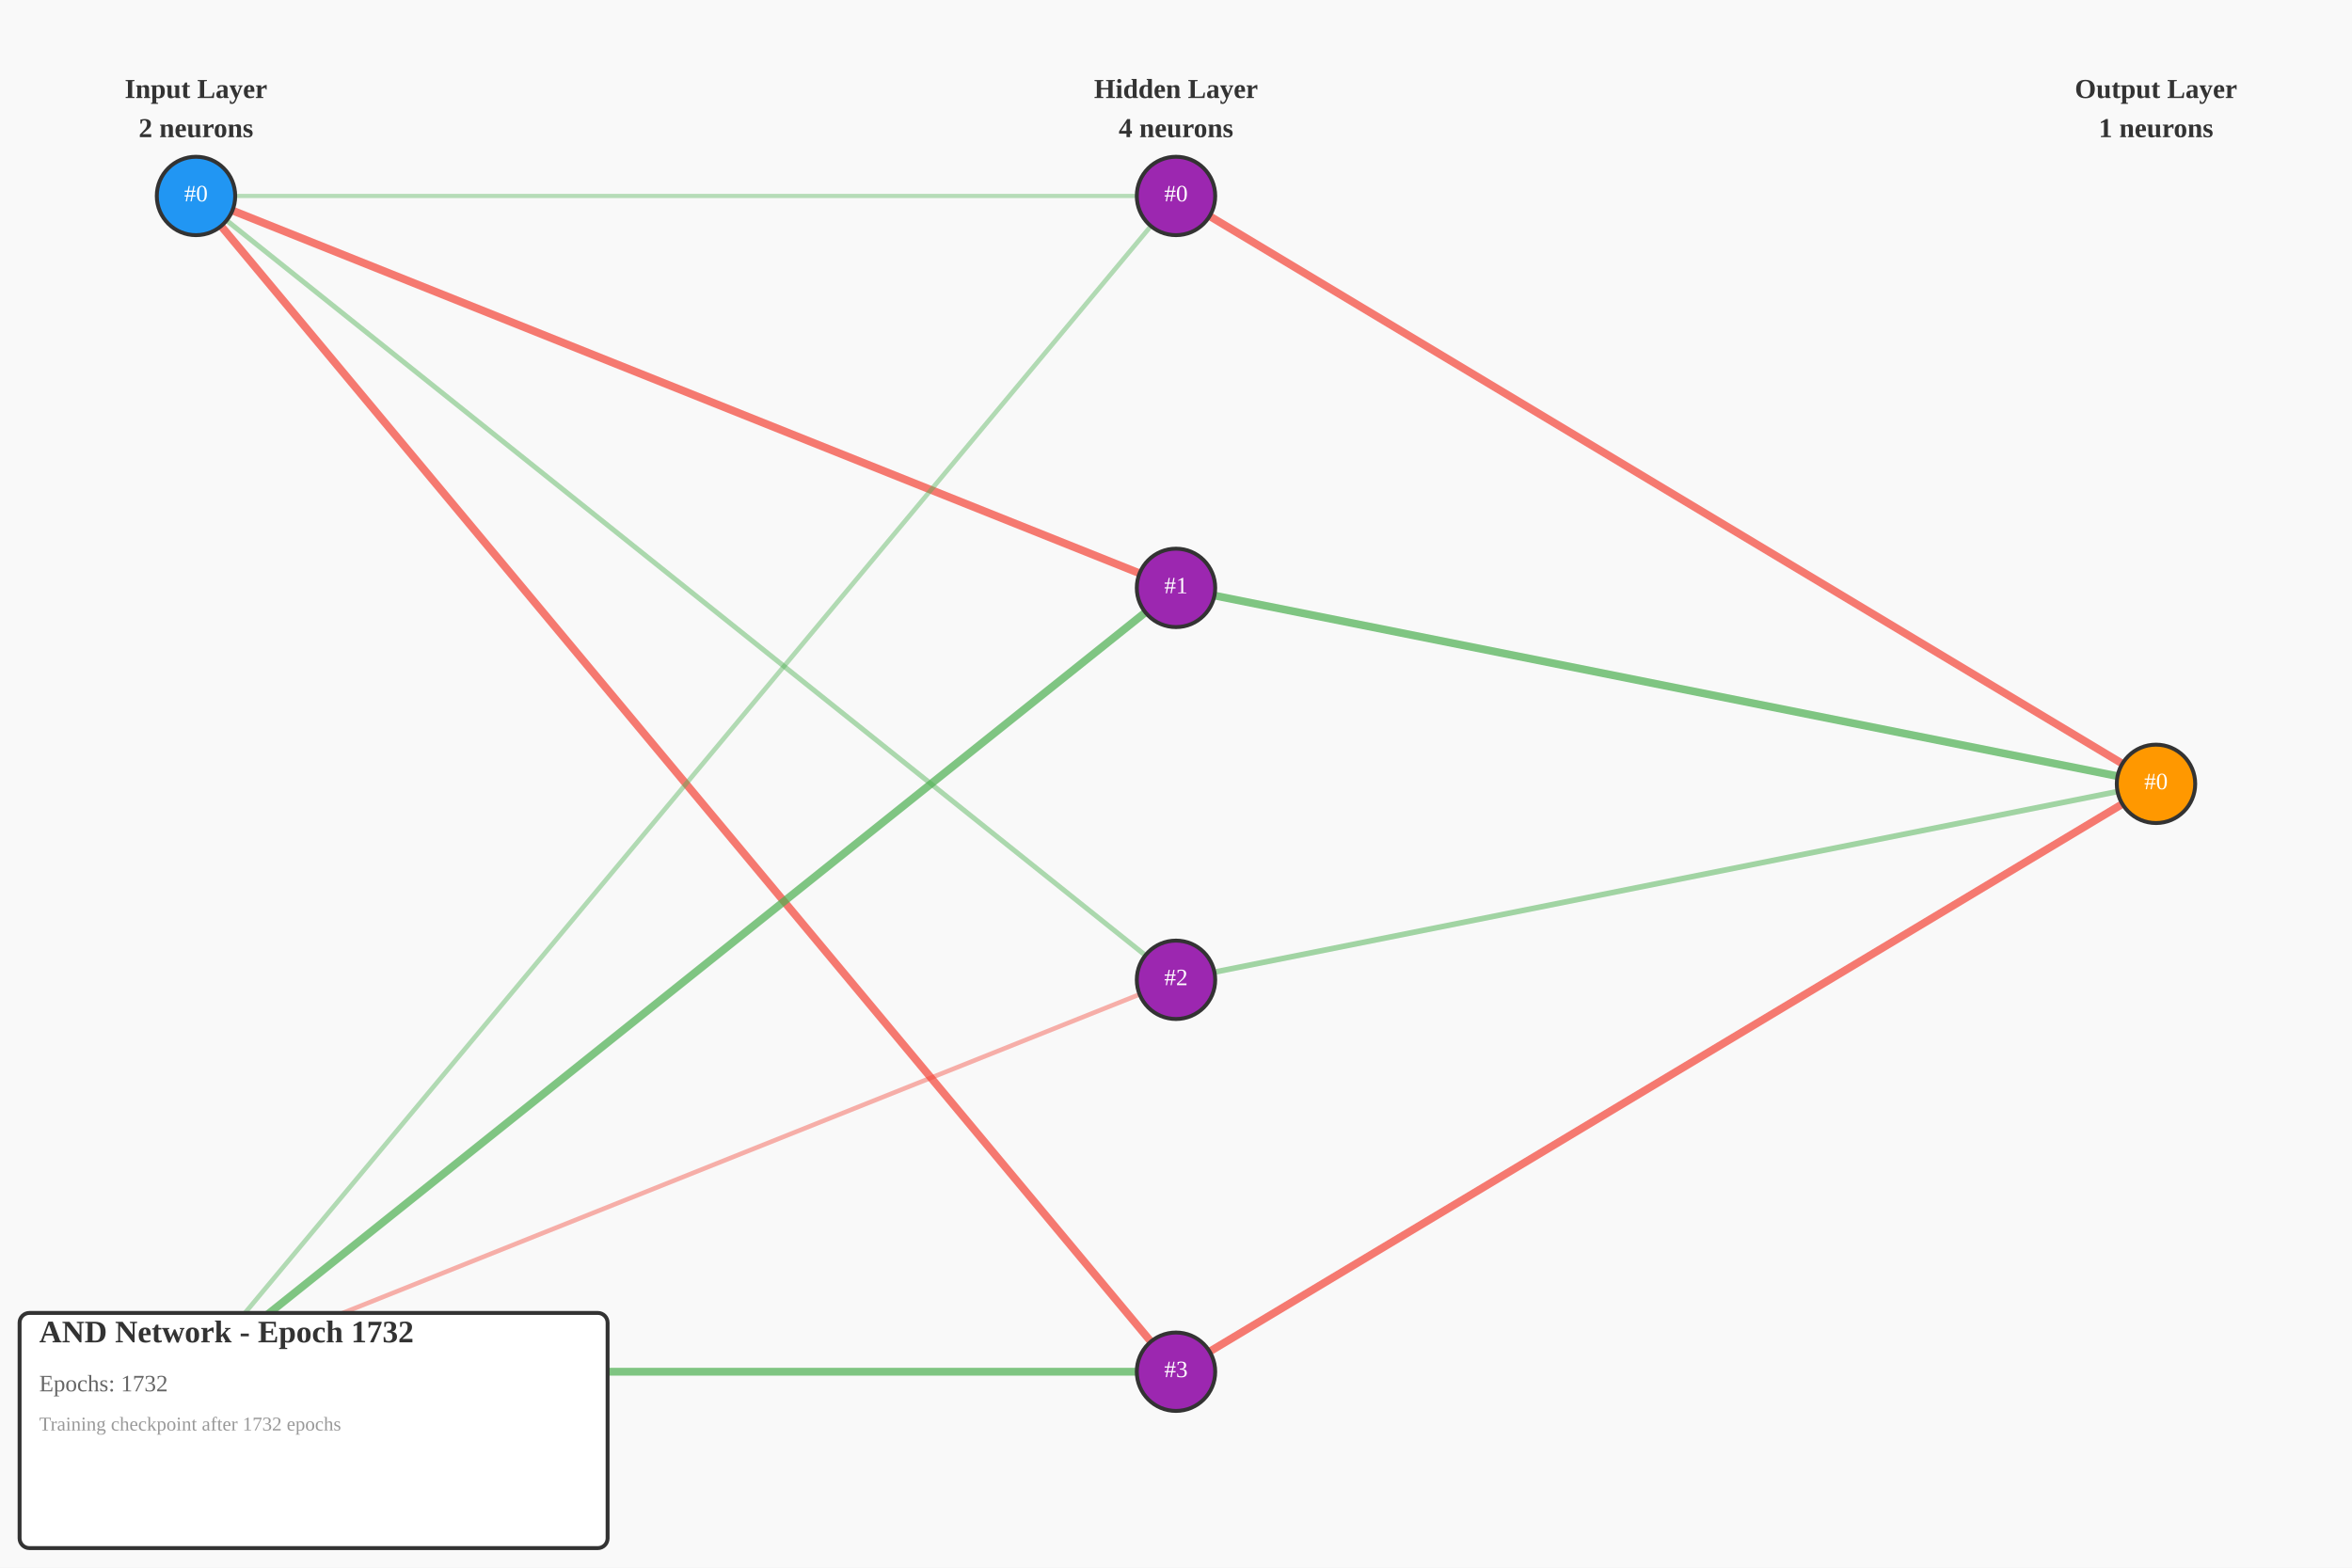
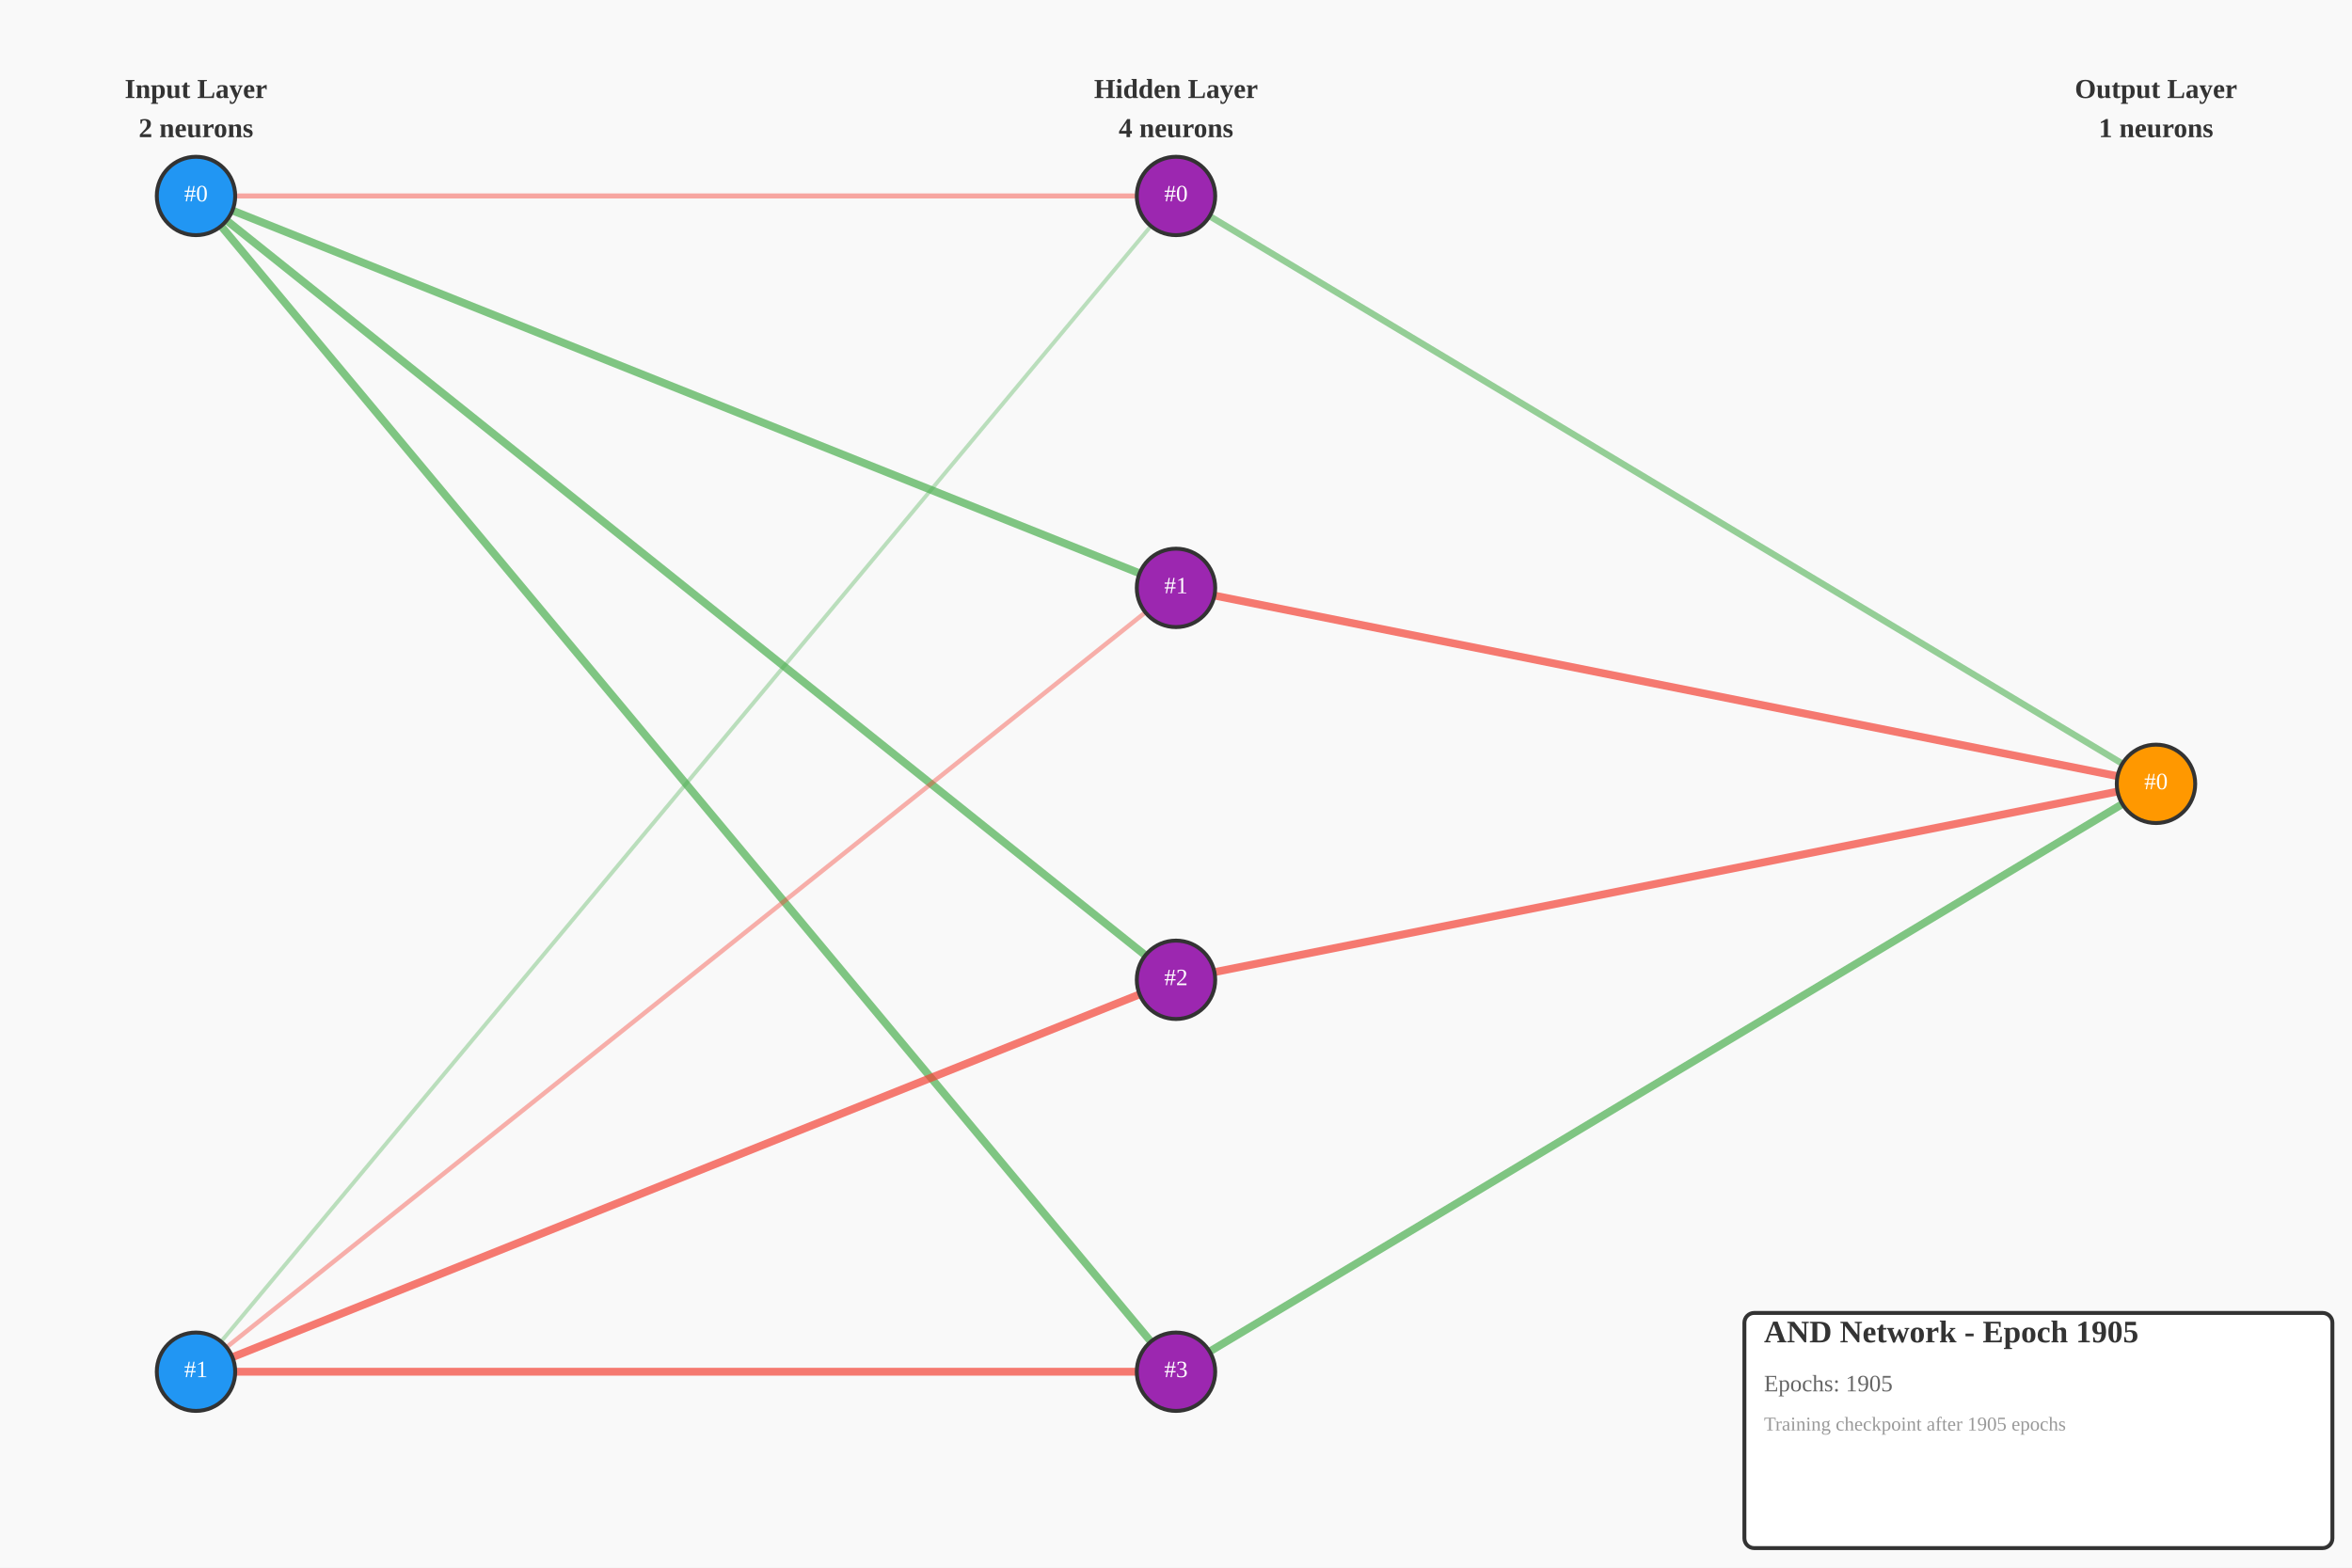
<svg xmlns="http://www.w3.org/2000/svg" width="1200" height="800" viewBox="0 0 1200 800">
  <rect width="100%" height="100%" fill="#f9f9f9" />
  <g id="connections">
-     <line x1="100" y1="100" x2="600" y2="100" stroke="#4CAF50" stroke-width="2.159" opacity="0.384" />
-     <line x1="100" y1="100" x2="600" y2="300" stroke="#F44336" stroke-width="4" opacity="0.7" />
-     <line x1="100" y1="100" x2="600" y2="500" stroke="#4CAF50" stroke-width="2.551" opacity="0.452" />
-     <line x1="100" y1="100" x2="600" y2="700" stroke="#F44336" stroke-width="4" opacity="0.7" />
-     <line x1="100" y1="700" x2="600" y2="100" stroke="#4CAF50" stroke-width="2.375" opacity="0.421" />
-     <line x1="100" y1="700" x2="600" y2="300" stroke="#4CAF50" stroke-width="4" opacity="0.7" />
-     <line x1="100" y1="700" x2="600" y2="500" stroke="#F44336" stroke-width="2.329" opacity="0.414" />
-     <line x1="100" y1="700" x2="600" y2="700" stroke="#4CAF50" stroke-width="4" opacity="0.7" />
-     <line x1="600" y1="100" x2="1100" y2="400" stroke="#F44336" stroke-width="4" opacity="0.7" />
-     <line x1="600" y1="300" x2="1100" y2="400" stroke="#4CAF50" stroke-width="4" opacity="0.7" />
-     <line x1="600" y1="500" x2="1100" y2="400" stroke="#4CAF50" stroke-width="2.871" opacity="0.506" />
-     <line x1="600" y1="700" x2="1100" y2="400" stroke="#F44336" stroke-width="4" opacity="0.7" />
+     <line x1="100" y1="100" x2="600" y2="100" stroke="#F44336" stroke-width="2.566" opacity="0.454" />
+     <line x1="100" y1="100" x2="600" y2="300" stroke="#4CAF50" stroke-width="4" opacity="0.7" />
+     <line x1="100" y1="100" x2="600" y2="500" stroke="#4CAF50" stroke-width="4" opacity="0.7" />
+     <line x1="100" y1="100" x2="600" y2="700" stroke="#4CAF50" stroke-width="4" opacity="0.7" />
+     <line x1="100" y1="700" x2="600" y2="100" stroke="#4CAF50" stroke-width="2.026" opacity="0.362" />
+     <line x1="100" y1="700" x2="600" y2="300" stroke="#F44336" stroke-width="2.298" opacity="0.408" />
+     <line x1="100" y1="700" x2="600" y2="500" stroke="#F44336" stroke-width="4" opacity="0.7" />
+     <line x1="100" y1="700" x2="600" y2="700" stroke="#F44336" stroke-width="4" opacity="0.7" />
+     <line x1="600" y1="100" x2="1100" y2="400" stroke="#4CAF50" stroke-width="3.302" opacity="0.58" />
+     <line x1="600" y1="300" x2="1100" y2="400" stroke="#F44336" stroke-width="4" opacity="0.7" />
+     <line x1="600" y1="500" x2="1100" y2="400" stroke="#F44336" stroke-width="4" opacity="0.7" />
+     <line x1="600" y1="700" x2="1100" y2="400" stroke="#4CAF50" stroke-width="4" opacity="0.7" />
  </g>
  <g id="neurons">
    <circle cx="100" cy="100" r="20" fill="#2196F3" stroke="#333" stroke-width="2" />
    <text x="100" y="100" text-anchor="middle" dominant-baseline="middle" fill="white" font-size="12">#0</text>
    <circle cx="100" cy="700" r="20" fill="#2196F3" stroke="#333" stroke-width="2" />
    <text x="100" y="700" text-anchor="middle" dominant-baseline="middle" fill="white" font-size="12">#1</text>
    <circle cx="600" cy="100" r="20" fill="#9C27B0" stroke="#333" stroke-width="2" />
    <text x="600" y="100" text-anchor="middle" dominant-baseline="middle" fill="white" font-size="12">#0</text>
    <circle cx="600" cy="300" r="20" fill="#9C27B0" stroke="#333" stroke-width="2" />
    <text x="600" y="300" text-anchor="middle" dominant-baseline="middle" fill="white" font-size="12">#1</text>
    <circle cx="600" cy="500" r="20" fill="#9C27B0" stroke="#333" stroke-width="2" />
    <text x="600" y="500" text-anchor="middle" dominant-baseline="middle" fill="white" font-size="12">#2</text>
    <circle cx="600" cy="700" r="20" fill="#9C27B0" stroke="#333" stroke-width="2" />
    <text x="600" y="700" text-anchor="middle" dominant-baseline="middle" fill="white" font-size="12">#3</text>
    <circle cx="1100" cy="400" r="20" fill="#FF9800" stroke="#333" stroke-width="2" />
    <text x="1100" y="400" text-anchor="middle" dominant-baseline="middle" fill="white" font-size="12">#0</text>
  </g>
  <g id="labels">
    <text x="100" y="50" text-anchor="middle" font-size="14" font-weight="bold" fill="#333">Input Layer</text>
    <text x="100" y="70" text-anchor="middle" font-size="14" font-weight="bold" fill="#333">2 neurons</text>
    <text x="600" y="50" text-anchor="middle" font-size="14" font-weight="bold" fill="#333">Hidden Layer</text>
    <text x="600" y="70" text-anchor="middle" font-size="14" font-weight="bold" fill="#333">4 neurons</text>
    <text x="1100" y="50" text-anchor="middle" font-size="14" font-weight="bold" fill="#333">Output Layer</text>
    <text x="1100" y="70" text-anchor="middle" font-size="14" font-weight="bold" fill="#333">1 neurons</text>
  </g>
  <g id="metadata">
-     <rect x="10" y="670" width="300" height="120" fill="white" stroke="#333" stroke-width="2" rx="5" />
-     <text x="20" y="685" font-size="16" font-weight="bold" fill="#333">AND Network - Epoch 1732</text>
-     <text x="20" y="710" font-size="12" fill="#666">Epochs: 1732</text>
-     <text x="20" y="730" font-size="10" fill="#999">Training checkpoint after 1732 epochs</text>
+     <rect x="890" y="670" width="300" height="120" fill="white" stroke="#333" stroke-width="2" rx="5" />
+     <text x="900" y="685" font-size="16" font-weight="bold" fill="#333">AND Network - Epoch 1905</text>
+     <text x="900" y="710" font-size="12" fill="#666">Epochs: 1905</text>
+     <text x="900" y="730" font-size="10" fill="#999">Training checkpoint after 1905 epochs</text>
  </g>
</svg>
